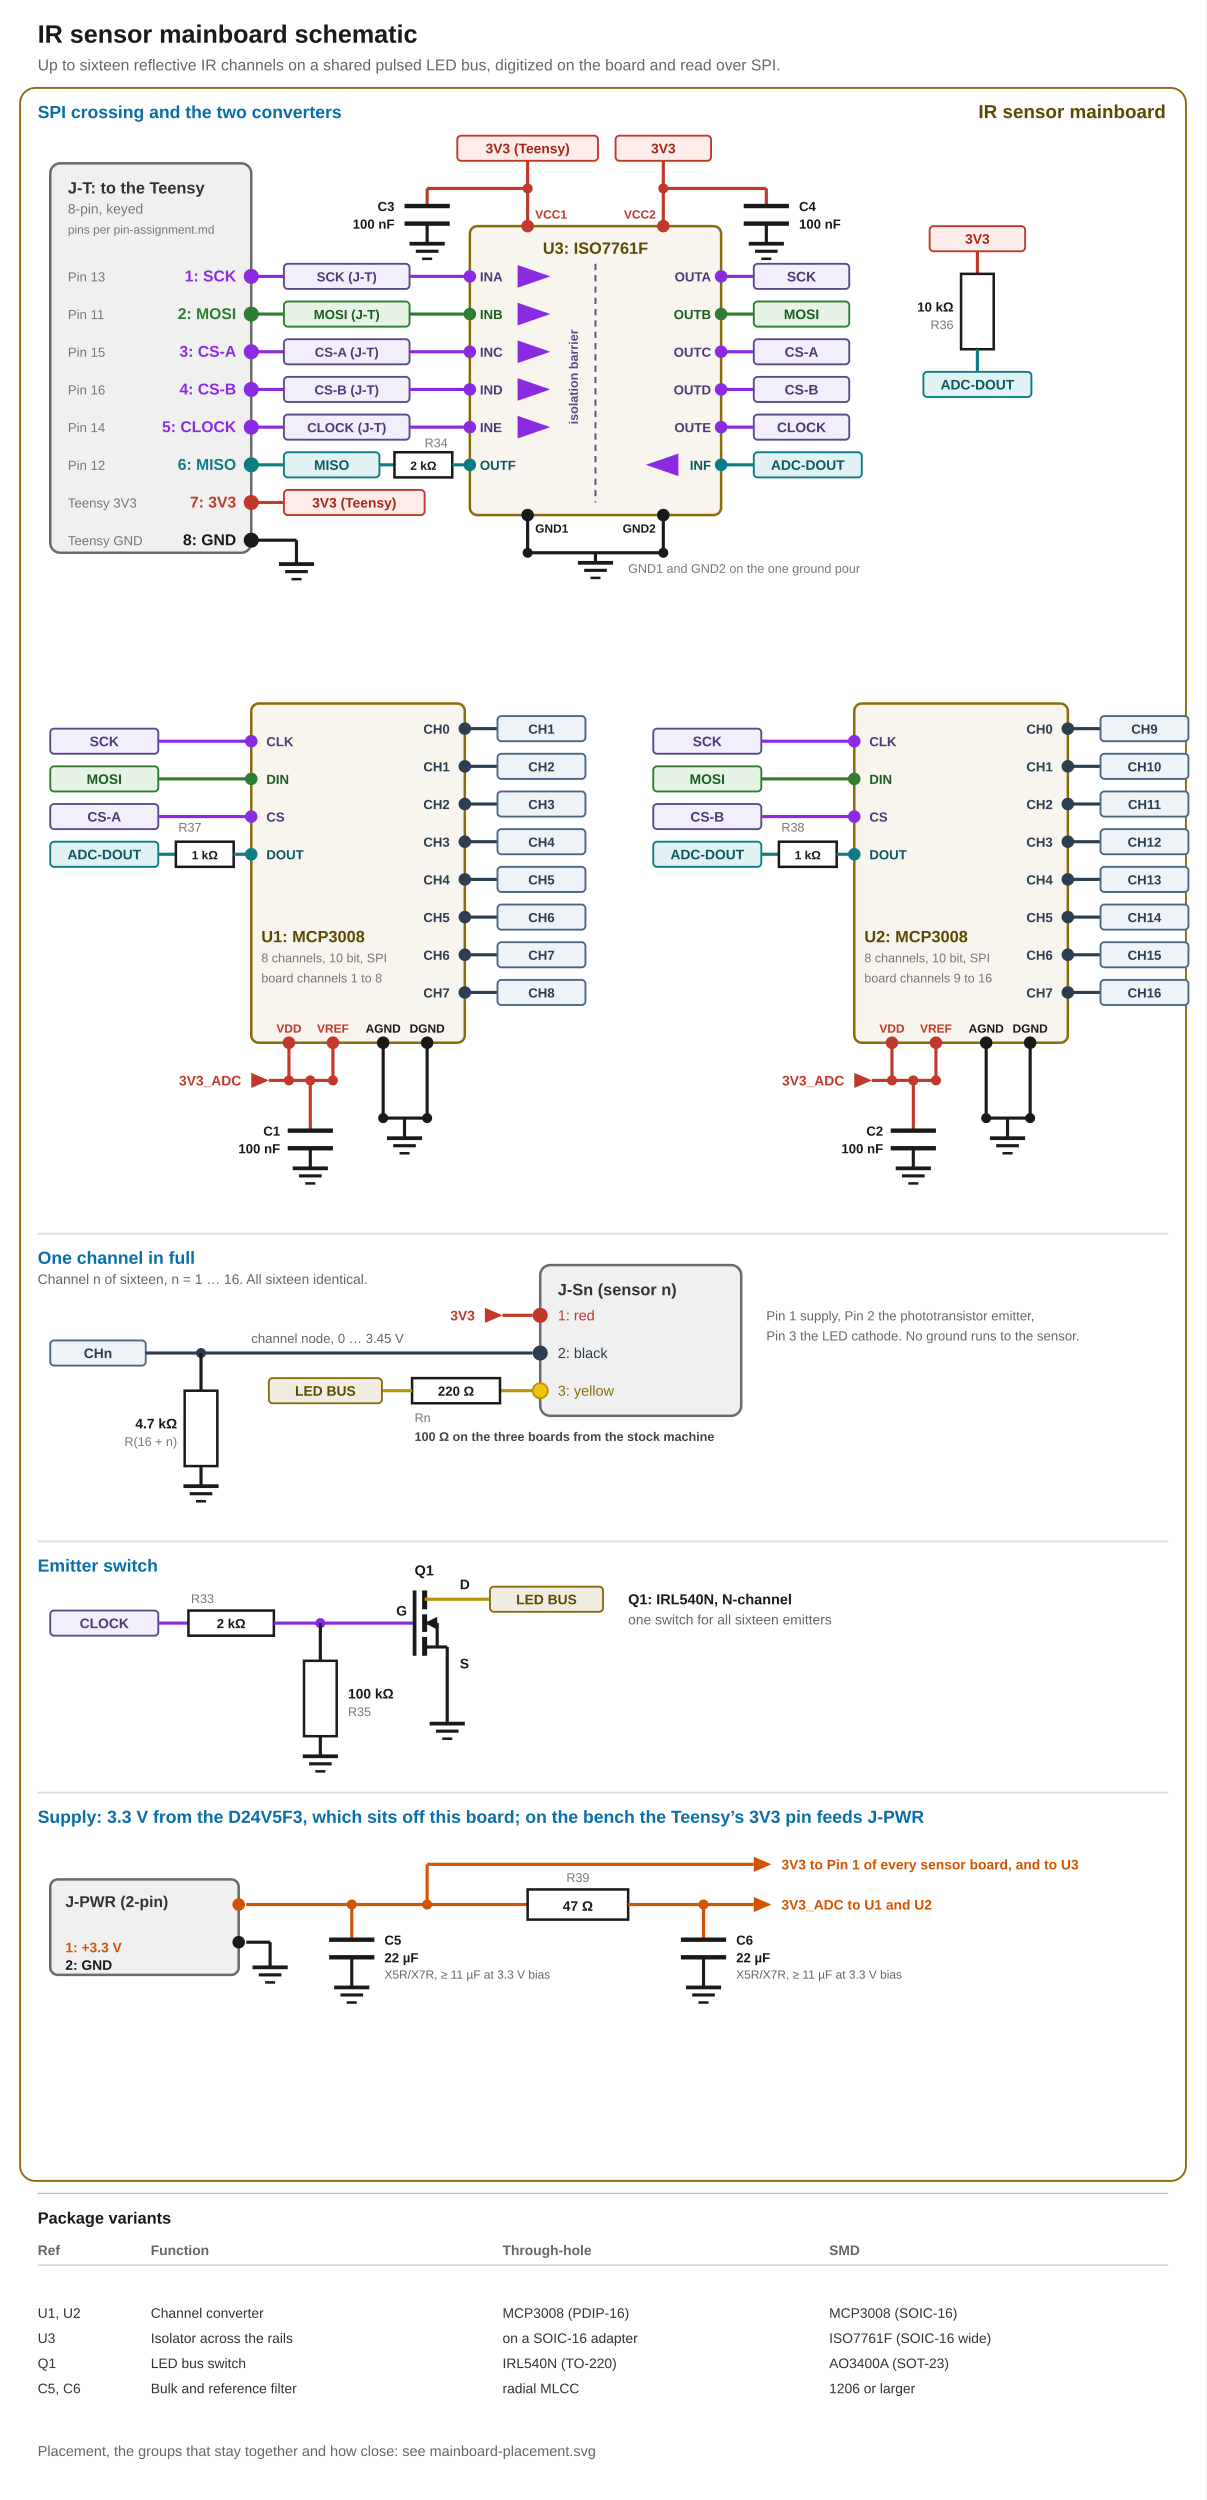
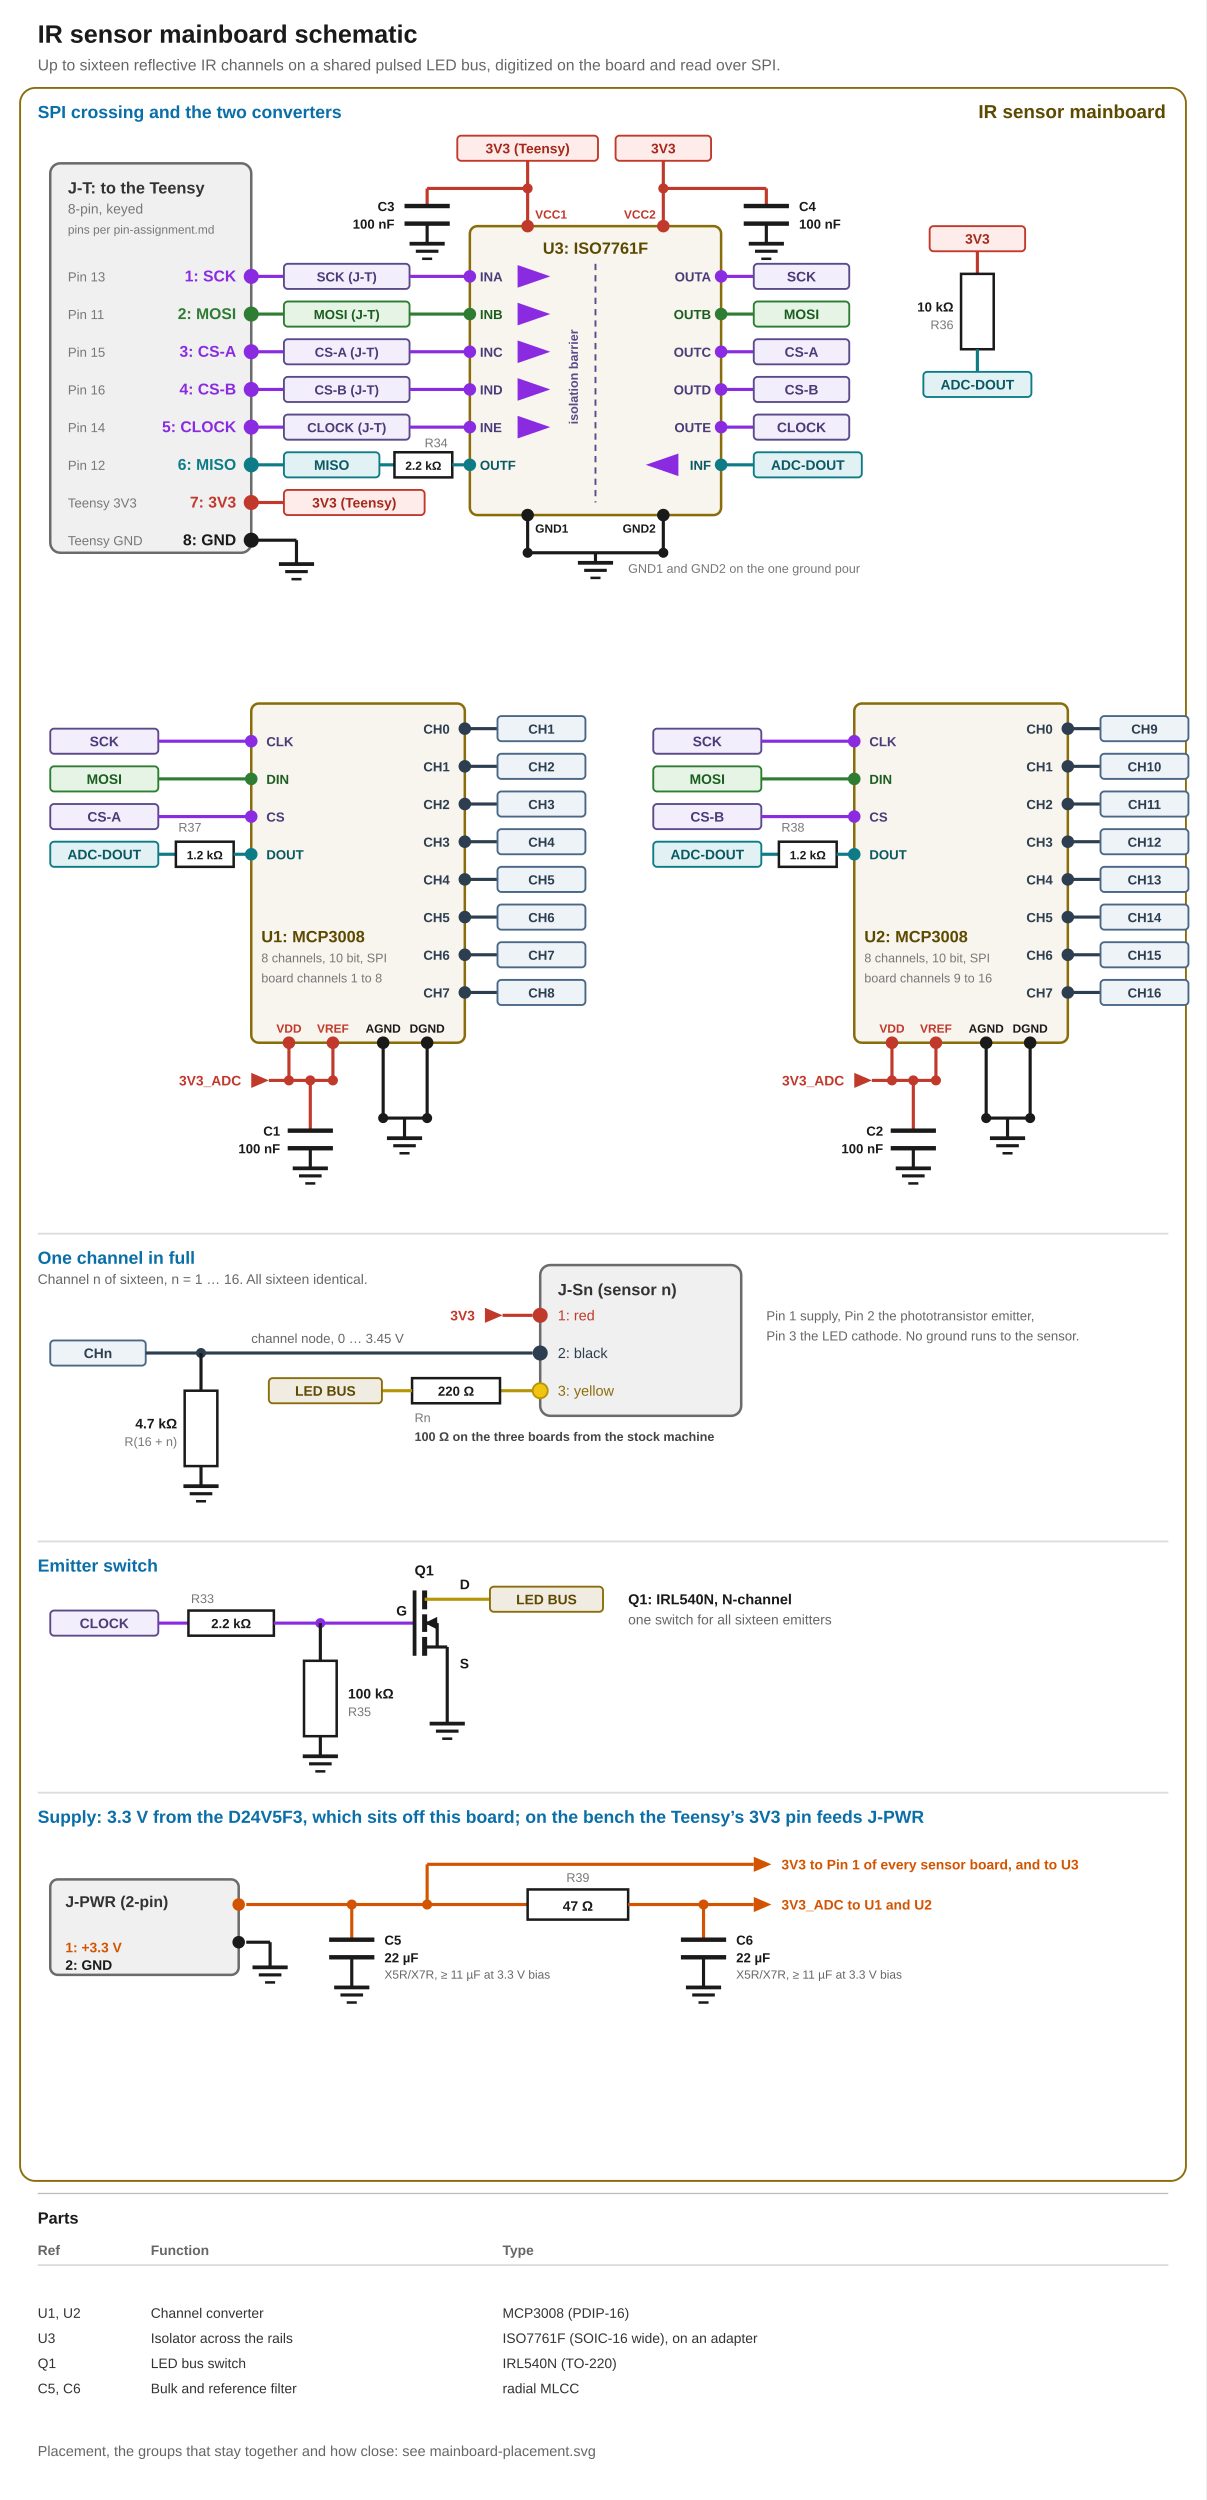
<svg xmlns="http://www.w3.org/2000/svg" viewBox="0 0 960 1990" font-family="Segoe UI, Arial, sans-serif">
  <rect x="0" y="0" width="960" height="2201" fill="#ffffff" />
  <text x="30" y="34" font-size="20" font-weight="700" fill="#1a1a1a">IR sensor mainboard schematic</text>
  <text x="30" y="56" font-size="12.5" fill="#666">Up to sixteen reflective IR channels on a shared pulsed LED bus, digitized on the board and read over SPI.</text>
  <rect x="16" y="70" width="928" height="1666" rx="12" fill="none" stroke="#8a6d0b" stroke-width="1.5" />
  <text x="928" y="94" text-anchor="end" font-size="15" font-weight="700" fill="#5c4a00">IR sensor mainboard</text>
  <text x="30" y="94" font-size="14" font-weight="700" fill="#0a6ea8">SPI crossing and the two converters</text>
  <rect x="40" y="130" width="160" height="310" rx="8" fill="#f0f0f0" stroke="#6b6b6b" stroke-width="2" />
  <text x="54" y="154" font-size="13" font-weight="700" fill="#333333">J-T: to the Teensy</text>
  <text x="54" y="170" font-size="11" fill="#777">8-pin, keyed</text>
  <text x="54" y="186" font-size="9.5" fill="#777">pins per pin-assignment.md</text>
  <circle cx="200" cy="220" r="6" fill="#8a2be2" />
  <text x="188" y="224" text-anchor="end" font-size="12.5" font-weight="700" fill="#8a2be2">1: SCK</text>
  <text x="54" y="224" font-size="10.5" fill="#777" data-pin="SCK">Pin 13</text>
  <circle cx="200" cy="250" r="6" fill="#2e7d32" />
  <text x="188" y="254" text-anchor="end" font-size="12.5" font-weight="700" fill="#2e7d32">2: MOSI</text>
  <text x="54" y="254" font-size="10.5" fill="#777" data-pin="MOSI">Pin 11</text>
  <circle cx="200" cy="280" r="6" fill="#8a2be2" />
  <text x="188" y="284" text-anchor="end" font-size="12.5" font-weight="700" fill="#8a2be2">3: CS-A</text>
  <text x="54" y="284" font-size="10.5" fill="#777" data-pin="CS-A">Pin 15</text>
  <circle cx="200" cy="310" r="6" fill="#8a2be2" />
  <text x="188" y="314" text-anchor="end" font-size="12.5" font-weight="700" fill="#8a2be2">4: CS-B</text>
  <text x="54" y="314" font-size="10.5" fill="#777" data-pin="CS-B">Pin 16</text>
  <circle cx="200" cy="340" r="6" fill="#8a2be2" />
  <text x="188" y="344" text-anchor="end" font-size="12.5" font-weight="700" fill="#8a2be2">5: CLOCK</text>
  <text x="54" y="344" font-size="10.5" fill="#777" data-pin="CLOCK">Pin 14</text>
  <circle cx="200" cy="370" r="6" fill="#0e7c86" />
  <text x="188" y="374" text-anchor="end" font-size="12.5" font-weight="700" fill="#0e7c86">6: MISO</text>
  <text x="54" y="374" font-size="10.5" fill="#777" data-pin="MISO">Pin 12</text>
  <circle cx="200" cy="400" r="6" fill="#c0392b" />
  <text x="188" y="404" text-anchor="end" font-size="12.5" font-weight="700" fill="#c0392b">7: 3V3</text>
  <text x="54" y="404" font-size="10.5" fill="#777">Teensy 3V3</text>
  <circle cx="200" cy="430" r="6" fill="#1a1a1a" />
  <text x="188" y="434" text-anchor="end" font-size="12.5" font-weight="700" fill="#1a1a1a">8: GND</text>
  <text x="54" y="434" font-size="10.5" fill="#777">Teensy GND</text>
  <line x1="200" y1="220" x2="226" y2="220" stroke="#8a2be2" stroke-width="2.5" />
  <rect x="226" y="210" width="100" height="20" rx="3" fill="#f3eefb" stroke="#5b4a8a" stroke-width="1.5" />
  <text x="276" y="224" text-anchor="middle" font-size="10.5" font-weight="700" fill="#4b3b78">SCK (J-T)</text>
  <line x1="326" y1="220" x2="374" y2="220" stroke="#8a2be2" stroke-width="2.5" />
  <line x1="200" y1="250" x2="226" y2="250" stroke="#2e7d32" stroke-width="2.5" />
  <rect x="226" y="240" width="100" height="20" rx="3" fill="#e6f4e6" stroke="#2e7d32" stroke-width="1.5" />
  <text x="276" y="254" text-anchor="middle" font-size="10.5" font-weight="700" fill="#1b5e20">MOSI (J-T)</text>
  <line x1="326" y1="250" x2="374" y2="250" stroke="#2e7d32" stroke-width="2.5" />
  <line x1="200" y1="280" x2="226" y2="280" stroke="#8a2be2" stroke-width="2.5" />
  <rect x="226" y="270" width="100" height="20" rx="3" fill="#f3eefb" stroke="#5b4a8a" stroke-width="1.5" />
  <text x="276" y="284" text-anchor="middle" font-size="10.5" font-weight="700" fill="#4b3b78">CS-A (J-T)</text>
  <line x1="326" y1="280" x2="374" y2="280" stroke="#8a2be2" stroke-width="2.5" />
  <line x1="200" y1="310" x2="226" y2="310" stroke="#8a2be2" stroke-width="2.5" />
  <rect x="226" y="300" width="100" height="20" rx="3" fill="#f3eefb" stroke="#5b4a8a" stroke-width="1.5" />
  <text x="276" y="314" text-anchor="middle" font-size="10.5" font-weight="700" fill="#4b3b78">CS-B (J-T)</text>
  <line x1="326" y1="310" x2="374" y2="310" stroke="#8a2be2" stroke-width="2.5" />
  <line x1="200" y1="340" x2="226" y2="340" stroke="#8a2be2" stroke-width="2.5" />
  <rect x="226" y="330" width="100" height="20" rx="3" fill="#f3eefb" stroke="#5b4a8a" stroke-width="1.5" />
  <text x="276" y="344" text-anchor="middle" font-size="10.5" font-weight="700" fill="#4b3b78">CLOCK (J-T)</text>
  <line x1="326" y1="340" x2="374" y2="340" stroke="#8a2be2" stroke-width="2.5" />
  <line x1="200" y1="370" x2="226" y2="370" stroke="#0e7c86" stroke-width="2.5" />
  <rect x="226" y="360" width="76" height="20" rx="3" fill="#e2f1f3" stroke="#0e7c86" stroke-width="1.5" />
  <text x="264" y="374" text-anchor="middle" font-size="11" font-weight="700" fill="#0a5a63">MISO</text>
  <line x1="302" y1="370" x2="314" y2="370" stroke="#0e7c86" stroke-width="2.5" />
  <rect x="314" y="360" width="46" height="20" fill="#fff" stroke="#1a1a1a" stroke-width="2" />
-   <text data-fig="r_gate" x="337" y="374" text-anchor="middle" font-size="9.5" font-weight="700" fill="#1a1a1a">2 kΩ</text>
+   <text data-fig="r_miso" x="337" y="374" text-anchor="middle" font-size="9.5" font-weight="700" fill="#1a1a1a">2.2 kΩ</text>
  <text x="338" y="356" font-size="10" fill="#777">R34</text>
  <line x1="360" y1="370" x2="374" y2="370" stroke="#0e7c86" stroke-width="2.5" />
  <line x1="200" y1="400" x2="226" y2="400" stroke="#c0392b" stroke-width="2.5" />
  <rect x="226" y="390" width="112" height="20" rx="3" fill="#fdecea" stroke="#c0392b" stroke-width="1.5" />
  <text x="282" y="404" text-anchor="middle" font-size="11" font-weight="700" fill="#a5281b">3V3 (Teensy)</text>
  <line x1="200" y1="430" x2="236" y2="430" stroke="#1a1a1a" stroke-width="2.5" />
  <line x1="236" y1="430" x2="236" y2="449" stroke="#1a1a1a" stroke-width="2.5" />
  <line x1="222" y1="449" x2="250" y2="449" stroke="#1a1a1a" stroke-width="3" />
  <line x1="227" y1="455" x2="245" y2="455" stroke="#1a1a1a" stroke-width="2.5" />
  <line x1="232" y1="461" x2="240" y2="461" stroke="#1a1a1a" stroke-width="2" />
  <rect x="364" y="108" width="112" height="20" rx="3" fill="#fdecea" stroke="#c0392b" stroke-width="1.5" />
  <text x="420" y="122" text-anchor="middle" font-size="11" font-weight="700" fill="#a5281b">3V3 (Teensy)</text>
  <line x1="420" y1="128" x2="420" y2="180" stroke="#c0392b" stroke-width="2.5" />
  <circle cx="420" cy="150" r="4" fill="#c0392b" />
  <line x1="420" y1="150" x2="340" y2="150" stroke="#c0392b" stroke-width="2.5" />
  <line x1="340" y1="150" x2="340" y2="164" stroke="#c0392b" stroke-width="2.5" />
  <line x1="322" y1="164" x2="358" y2="164" stroke="#1a1a1a" stroke-width="3.5" />
  <line x1="322" y1="178" x2="358" y2="178" stroke="#1a1a1a" stroke-width="3.5" />
  <text x="314" y="168" text-anchor="end" font-size="10.5" font-weight="700" fill="#1a1a1a">C3</text>
  <text data-fig="c_decoupling" x="314" y="182" text-anchor="end" font-size="10.5" font-weight="700" fill="#1a1a1a">100 nF</text>
  <line x1="340" y1="178" x2="340" y2="194" stroke="#1a1a1a" stroke-width="2.5" />
  <line x1="326" y1="194" x2="354" y2="194" stroke="#1a1a1a" stroke-width="3" />
  <line x1="331" y1="200" x2="349" y2="200" stroke="#1a1a1a" stroke-width="2.5" />
  <line x1="336" y1="206" x2="344" y2="206" stroke="#1a1a1a" stroke-width="2" />
  <rect x="490" y="108" width="76" height="20" rx="3" fill="#fdecea" stroke="#c0392b" stroke-width="1.5" />
  <text x="528" y="122" text-anchor="middle" font-size="11" font-weight="700" fill="#a5281b">3V3</text>
  <line x1="528" y1="128" x2="528" y2="180" stroke="#c0392b" stroke-width="2.5" />
  <circle cx="528" cy="150" r="4" fill="#c0392b" />
  <line x1="528" y1="150" x2="610" y2="150" stroke="#c0392b" stroke-width="2.5" />
  <line x1="610" y1="150" x2="610" y2="164" stroke="#c0392b" stroke-width="2.5" />
  <line x1="592" y1="164" x2="628" y2="164" stroke="#1a1a1a" stroke-width="3.5" />
  <line x1="592" y1="178" x2="628" y2="178" stroke="#1a1a1a" stroke-width="3.5" />
  <text x="636" y="168" text-anchor="start" font-size="10.5" font-weight="700" fill="#1a1a1a">C4</text>
  <text data-fig="c_decoupling" x="636" y="182" text-anchor="start" font-size="10.5" font-weight="700" fill="#1a1a1a">100 nF</text>
  <line x1="610" y1="178" x2="610" y2="194" stroke="#1a1a1a" stroke-width="2.5" />
  <line x1="596" y1="194" x2="624" y2="194" stroke="#1a1a1a" stroke-width="3" />
  <line x1="601" y1="200" x2="619" y2="200" stroke="#1a1a1a" stroke-width="2.5" />
  <line x1="606" y1="206" x2="614" y2="206" stroke="#1a1a1a" stroke-width="2" />
  <rect x="374" y="180" width="200" height="230" rx="6" fill="#f8f4ee" stroke="#8a6d0b" stroke-width="2" />
  <text x="474" y="202" text-anchor="middle" font-size="13" font-weight="700" fill="#5c4a00">U3: ISO7761F</text>
  <line x1="474" y1="210" x2="474" y2="400" stroke="#5b4a8a" stroke-width="1.5" stroke-dasharray="5 4" />
  <circle cx="420" cy="180" r="5" fill="#c0392b" />
  <text x="426" y="174" font-size="9.5" font-weight="700" fill="#c0392b">VCC1</text>
  <circle cx="528" cy="180" r="5" fill="#c0392b" />
  <text x="522" y="174" text-anchor="end" font-size="9.5" font-weight="700" fill="#c0392b">VCC2</text>
  <circle cx="374" cy="220" r="5" fill="#8a2be2" />
  <text x="382" y="224" font-size="10.5" font-weight="700" fill="#4b3b78">INA</text>
  <circle cx="574" cy="220" r="5" fill="#8a2be2" />
  <text x="566" y="224" text-anchor="end" font-size="10.5" font-weight="700" fill="#4b3b78">OUTA</text>
  <line x1="574" y1="220" x2="600" y2="220" stroke="#8a2be2" stroke-width="2.5" />
  <rect x="600" y="210" width="76" height="20" rx="3" fill="#f3eefb" stroke="#5b4a8a" stroke-width="1.5" />
  <text x="638" y="224" text-anchor="middle" font-size="11" font-weight="700" fill="#4b3b78">SCK</text>
  <circle cx="374" cy="250" r="5" fill="#2e7d32" />
  <text x="382" y="254" font-size="10.5" font-weight="700" fill="#1b5e20">INB</text>
  <circle cx="574" cy="250" r="5" fill="#2e7d32" />
  <text x="566" y="254" text-anchor="end" font-size="10.5" font-weight="700" fill="#1b5e20">OUTB</text>
  <line x1="574" y1="250" x2="600" y2="250" stroke="#2e7d32" stroke-width="2.5" />
  <rect x="600" y="240" width="76" height="20" rx="3" fill="#e6f4e6" stroke="#2e7d32" stroke-width="1.5" />
  <text x="638" y="254" text-anchor="middle" font-size="11" font-weight="700" fill="#1b5e20">MOSI</text>
  <circle cx="374" cy="280" r="5" fill="#8a2be2" />
  <text x="382" y="284" font-size="10.5" font-weight="700" fill="#4b3b78">INC</text>
  <circle cx="574" cy="280" r="5" fill="#8a2be2" />
  <text x="566" y="284" text-anchor="end" font-size="10.5" font-weight="700" fill="#4b3b78">OUTC</text>
  <line x1="574" y1="280" x2="600" y2="280" stroke="#8a2be2" stroke-width="2.5" />
  <rect x="600" y="270" width="76" height="20" rx="3" fill="#f3eefb" stroke="#5b4a8a" stroke-width="1.5" />
  <text x="638" y="284" text-anchor="middle" font-size="11" font-weight="700" fill="#4b3b78">CS-A</text>
  <circle cx="374" cy="310" r="5" fill="#8a2be2" />
  <text x="382" y="314" font-size="10.5" font-weight="700" fill="#4b3b78">IND</text>
  <circle cx="574" cy="310" r="5" fill="#8a2be2" />
  <text x="566" y="314" text-anchor="end" font-size="10.5" font-weight="700" fill="#4b3b78">OUTD</text>
  <line x1="574" y1="310" x2="600" y2="310" stroke="#8a2be2" stroke-width="2.5" />
  <rect x="600" y="300" width="76" height="20" rx="3" fill="#f3eefb" stroke="#5b4a8a" stroke-width="1.5" />
  <text x="638" y="314" text-anchor="middle" font-size="11" font-weight="700" fill="#4b3b78">CS-B</text>
  <circle cx="374" cy="340" r="5" fill="#8a2be2" />
  <text x="382" y="344" font-size="10.5" font-weight="700" fill="#4b3b78">INE</text>
  <circle cx="574" cy="340" r="5" fill="#8a2be2" />
  <text x="566" y="344" text-anchor="end" font-size="10.5" font-weight="700" fill="#4b3b78">OUTE</text>
  <line x1="574" y1="340" x2="600" y2="340" stroke="#8a2be2" stroke-width="2.5" />
  <rect x="600" y="330" width="76" height="20" rx="3" fill="#f3eefb" stroke="#5b4a8a" stroke-width="1.5" />
  <text x="638" y="344" text-anchor="middle" font-size="11" font-weight="700" fill="#4b3b78">CLOCK</text>
  <circle cx="374" cy="370" r="5" fill="#0e7c86" />
  <text x="382" y="374" font-size="10.5" font-weight="700" fill="#0a5a63">OUTF</text>
  <circle cx="574" cy="370" r="5" fill="#0e7c86" />
  <text x="566" y="374" text-anchor="end" font-size="10.5" font-weight="700" fill="#0a5a63">INF</text>
  <line x1="574" y1="370" x2="600" y2="370" stroke="#0e7c86" stroke-width="2.5" />
  <rect x="600" y="360" width="86" height="20" rx="3" fill="#e2f1f3" stroke="#0e7c86" stroke-width="1.5" />
  <text x="643" y="374" text-anchor="middle" font-size="11" font-weight="700" fill="#0a5a63">ADC-DOUT</text>
  <polygon points="412,211 412,229 438,220" fill="#8a2be2" />
  <polygon points="412,241 412,259 438,250" fill="#8a2be2" />
  <polygon points="412,271 412,289 438,280" fill="#8a2be2" />
  <polygon points="412,301 412,319 438,310" fill="#8a2be2" />
  <polygon points="412,331 412,349 438,340" fill="#8a2be2" />
  <polygon points="540,361 540,379 514,370" fill="#8a2be2" />
  <text x="460" y="300" transform="rotate(-90 460 300)" text-anchor="middle" font-size="10" font-weight="700" fill="#5b4a8a">isolation barrier</text>
  <circle cx="420" cy="410" r="5" fill="#1a1a1a" />
  <text x="426" y="424" font-size="9.5" font-weight="700" fill="#1a1a1a">GND1</text>
  <circle cx="528" cy="410" r="5" fill="#1a1a1a" />
  <text x="522" y="424" text-anchor="end" font-size="9.5" font-weight="700" fill="#1a1a1a">GND2</text>
  <line x1="420" y1="410" x2="420" y2="440" stroke="#1a1a1a" stroke-width="2.5" />
  <line x1="528" y1="410" x2="528" y2="440" stroke="#1a1a1a" stroke-width="2.5" />
  <line x1="420" y1="440" x2="528" y2="440" stroke="#1a1a1a" stroke-width="2.5" />
  <circle cx="420" cy="440" r="4" fill="#1a1a1a" />
  <circle cx="528" cy="440" r="4" fill="#1a1a1a" />
  <line x1="474" y1="440" x2="474" y2="448" stroke="#1a1a1a" stroke-width="2.5" />
  <line x1="460" y1="448" x2="488" y2="448" stroke="#1a1a1a" stroke-width="3" />
  <line x1="465" y1="454" x2="483" y2="454" stroke="#1a1a1a" stroke-width="2.5" />
  <line x1="470" y1="460" x2="478" y2="460" stroke="#1a1a1a" stroke-width="2" />
  <text x="500" y="456" font-size="10" fill="#777">GND1 and GND2 on the one ground pour</text>
  <rect x="740" y="180" width="76" height="20" rx="3" fill="#fdecea" stroke="#c0392b" stroke-width="1.5" />
  <text x="778" y="194" text-anchor="middle" font-size="11" font-weight="700" fill="#a5281b">3V3</text>
  <line x1="778" y1="200" x2="778" y2="218" stroke="#c0392b" stroke-width="2.5" />
  <rect x="765" y="218" width="26" height="60" fill="#fff" stroke="#1a1a1a" stroke-width="2" />
  <text data-fig="r_dout_pu" x="759" y="248" text-anchor="end" font-size="10.5" font-weight="700" fill="#1a1a1a">10 kΩ</text>
  <text x="759" y="262" text-anchor="end" font-size="10" fill="#777">R36</text>
  <line x1="778" y1="278" x2="778" y2="296" stroke="#0e7c86" stroke-width="2.5" />
  <rect x="735" y="296" width="86" height="20" rx="3" fill="#e2f1f3" stroke="#0e7c86" stroke-width="1.5" />
  <text x="778" y="310" text-anchor="middle" font-size="11" font-weight="700" fill="#0a5a63">ADC-DOUT</text>
  <rect x="40" y="580" width="86" height="20" rx="3" fill="#f3eefb" stroke="#5b4a8a" stroke-width="1.5" />
  <text x="83" y="594" text-anchor="middle" font-size="11" font-weight="700" fill="#4b3b78">SCK</text>
  <line x1="126" y1="590" x2="200" y2="590" stroke="#8a2be2" stroke-width="2.5" />
  <rect x="40" y="610" width="86" height="20" rx="3" fill="#e6f4e6" stroke="#2e7d32" stroke-width="1.5" />
  <text x="83" y="624" text-anchor="middle" font-size="11" font-weight="700" fill="#1b5e20">MOSI</text>
  <line x1="126" y1="620" x2="200" y2="620" stroke="#2e7d32" stroke-width="2.5" />
  <rect x="40" y="640" width="86" height="20" rx="3" fill="#f3eefb" stroke="#5b4a8a" stroke-width="1.5" />
  <text x="83" y="654" text-anchor="middle" font-size="11" font-weight="700" fill="#4b3b78">CS-A</text>
  <line x1="126" y1="650" x2="200" y2="650" stroke="#8a2be2" stroke-width="2.5" />
  <rect x="40" y="670" width="86" height="20" rx="3" fill="#e2f1f3" stroke="#0e7c86" stroke-width="1.5" />
  <text x="83" y="684" text-anchor="middle" font-size="11" font-weight="700" fill="#0a5a63">ADC-DOUT</text>
  <line x1="126" y1="680" x2="140" y2="680" stroke="#0e7c86" stroke-width="2.5" />
  <rect x="140" y="670" width="46" height="20" fill="#fff" stroke="#1a1a1a" stroke-width="2" />
-   <text data-fig="r_dout" x="163" y="684" text-anchor="middle" font-size="9.5" font-weight="700" fill="#1a1a1a">1 kΩ</text>
+   <text data-fig="r_dout" x="163" y="684" text-anchor="middle" font-size="9.5" font-weight="700" fill="#1a1a1a">1.2 kΩ</text>
  <text x="142" y="662" font-size="10" fill="#777">R37</text>
  <line x1="186" y1="680" x2="200" y2="680" stroke="#0e7c86" stroke-width="2.5" />
  <rect x="200" y="560" width="170" height="270" rx="6" fill="#f8f4ee" stroke="#8a6d0b" stroke-width="2" />
  <text x="208" y="750" font-size="13" font-weight="700" fill="#5c4a00">U1: MCP3008</text>
  <text x="208" y="766" font-size="10" fill="#777">8 channels, 10 bit, SPI</text>
  <text x="208" y="782" font-size="10" fill="#777">board channels 1 to 8</text>
  <circle cx="200" cy="590" r="5" fill="#8a2be2" />
  <text x="212" y="594" font-size="10.5" font-weight="700" fill="#4b3b78">CLK</text>
  <circle cx="200" cy="620" r="5" fill="#2e7d32" />
  <text x="212" y="624" font-size="10.5" font-weight="700" fill="#1b5e20">DIN</text>
  <circle cx="200" cy="650" r="5" fill="#8a2be2" />
  <text x="212" y="654" font-size="10.5" font-weight="700" fill="#4b3b78">CS</text>
  <circle cx="200" cy="680" r="5" fill="#0e7c86" />
  <text x="212" y="684" font-size="10.5" font-weight="700" fill="#0a5a63">DOUT</text>
  <circle cx="370" cy="580" r="5" fill="#2c3e50" />
  <text x="358" y="584" text-anchor="end" font-size="10.5" font-weight="700" fill="#2c3e50">CH0</text>
  <line x1="370" y1="580" x2="396" y2="580" stroke="#2c3e50" stroke-width="2.5" />
  <rect x="396" y="570" width="70" height="20" rx="3" fill="#eef3f8" stroke="#4a6785" stroke-width="1.5" />
  <text x="431" y="584" text-anchor="middle" font-size="10.5" font-weight="700" fill="#2c3e50">CH1</text>
  <circle cx="370" cy="610" r="5" fill="#2c3e50" />
  <text x="358" y="614" text-anchor="end" font-size="10.5" font-weight="700" fill="#2c3e50">CH1</text>
  <line x1="370" y1="610" x2="396" y2="610" stroke="#2c3e50" stroke-width="2.5" />
  <rect x="396" y="600" width="70" height="20" rx="3" fill="#eef3f8" stroke="#4a6785" stroke-width="1.5" />
  <text x="431" y="614" text-anchor="middle" font-size="10.5" font-weight="700" fill="#2c3e50">CH2</text>
  <circle cx="370" cy="640" r="5" fill="#2c3e50" />
  <text x="358" y="644" text-anchor="end" font-size="10.5" font-weight="700" fill="#2c3e50">CH2</text>
  <line x1="370" y1="640" x2="396" y2="640" stroke="#2c3e50" stroke-width="2.5" />
  <rect x="396" y="630" width="70" height="20" rx="3" fill="#eef3f8" stroke="#4a6785" stroke-width="1.5" />
  <text x="431" y="644" text-anchor="middle" font-size="10.5" font-weight="700" fill="#2c3e50">CH3</text>
  <circle cx="370" cy="670" r="5" fill="#2c3e50" />
  <text x="358" y="674" text-anchor="end" font-size="10.5" font-weight="700" fill="#2c3e50">CH3</text>
  <line x1="370" y1="670" x2="396" y2="670" stroke="#2c3e50" stroke-width="2.5" />
  <rect x="396" y="660" width="70" height="20" rx="3" fill="#eef3f8" stroke="#4a6785" stroke-width="1.5" />
  <text x="431" y="674" text-anchor="middle" font-size="10.5" font-weight="700" fill="#2c3e50">CH4</text>
  <circle cx="370" cy="700" r="5" fill="#2c3e50" />
  <text x="358" y="704" text-anchor="end" font-size="10.5" font-weight="700" fill="#2c3e50">CH4</text>
  <line x1="370" y1="700" x2="396" y2="700" stroke="#2c3e50" stroke-width="2.5" />
  <rect x="396" y="690" width="70" height="20" rx="3" fill="#eef3f8" stroke="#4a6785" stroke-width="1.5" />
  <text x="431" y="704" text-anchor="middle" font-size="10.5" font-weight="700" fill="#2c3e50">CH5</text>
  <circle cx="370" cy="730" r="5" fill="#2c3e50" />
  <text x="358" y="734" text-anchor="end" font-size="10.5" font-weight="700" fill="#2c3e50">CH5</text>
  <line x1="370" y1="730" x2="396" y2="730" stroke="#2c3e50" stroke-width="2.5" />
  <rect x="396" y="720" width="70" height="20" rx="3" fill="#eef3f8" stroke="#4a6785" stroke-width="1.5" />
  <text x="431" y="734" text-anchor="middle" font-size="10.5" font-weight="700" fill="#2c3e50">CH6</text>
  <circle cx="370" cy="760" r="5" fill="#2c3e50" />
  <text x="358" y="764" text-anchor="end" font-size="10.5" font-weight="700" fill="#2c3e50">CH6</text>
  <line x1="370" y1="760" x2="396" y2="760" stroke="#2c3e50" stroke-width="2.5" />
  <rect x="396" y="750" width="70" height="20" rx="3" fill="#eef3f8" stroke="#4a6785" stroke-width="1.5" />
  <text x="431" y="764" text-anchor="middle" font-size="10.5" font-weight="700" fill="#2c3e50">CH7</text>
  <circle cx="370" cy="790" r="5" fill="#2c3e50" />
  <text x="358" y="794" text-anchor="end" font-size="10.5" font-weight="700" fill="#2c3e50">CH7</text>
  <line x1="370" y1="790" x2="396" y2="790" stroke="#2c3e50" stroke-width="2.5" />
  <rect x="396" y="780" width="70" height="20" rx="3" fill="#eef3f8" stroke="#4a6785" stroke-width="1.5" />
  <text x="431" y="794" text-anchor="middle" font-size="10.5" font-weight="700" fill="#2c3e50">CH8</text>
  <circle cx="230" cy="830" r="5" fill="#c0392b" />
  <text x="230" y="822" text-anchor="middle" font-size="9.5" font-weight="700" fill="#c0392b">VDD</text>
  <circle cx="265" cy="830" r="5" fill="#c0392b" />
  <text x="265" y="822" text-anchor="middle" font-size="9.5" font-weight="700" fill="#c0392b">VREF</text>
  <circle cx="305" cy="830" r="5" fill="#1a1a1a" />
  <text x="305" y="822" text-anchor="middle" font-size="9.5" font-weight="700" fill="#1a1a1a">AGND</text>
  <circle cx="340" cy="830" r="5" fill="#1a1a1a" />
  <text x="340" y="822" text-anchor="middle" font-size="9.5" font-weight="700" fill="#1a1a1a">DGND</text>
  <line x1="230" y1="830" x2="230" y2="860" stroke="#c0392b" stroke-width="2.5" />
  <line x1="265" y1="830" x2="265" y2="860" stroke="#c0392b" stroke-width="2.5" />
  <line x1="214" y1="860" x2="265" y2="860" stroke="#c0392b" stroke-width="2.5" />
  <circle cx="230" cy="860" r="4" fill="#c0392b" />
  <circle cx="265" cy="860" r="4" fill="#c0392b" />
  <polygon points="214,860 200,854 200,866" fill="#c0392b" />
  <text x="192" y="864" text-anchor="end" font-size="11" font-weight="700" fill="#c0392b">3V3_ADC</text>
  <circle cx="247" cy="860" r="4" fill="#c0392b" />
  <line x1="247" y1="860" x2="247" y2="900" stroke="#c0392b" stroke-width="2.5" />
  <line x1="229" y1="900" x2="265" y2="900" stroke="#1a1a1a" stroke-width="3.5" />
  <line x1="229" y1="914" x2="265" y2="914" stroke="#1a1a1a" stroke-width="3.5" />
  <text x="223" y="904" text-anchor="end" font-size="10.5" font-weight="700" fill="#1a1a1a">C1</text>
  <text data-fig="c_decoupling" x="223" y="918" text-anchor="end" font-size="10.5" font-weight="700" fill="#1a1a1a">100 nF</text>
  <line x1="247" y1="914" x2="247" y2="930" stroke="#1a1a1a" stroke-width="2.5" />
  <line x1="233" y1="930" x2="261" y2="930" stroke="#1a1a1a" stroke-width="3" />
  <line x1="238" y1="936" x2="256" y2="936" stroke="#1a1a1a" stroke-width="2.5" />
  <line x1="243" y1="942" x2="251" y2="942" stroke="#1a1a1a" stroke-width="2" />
  <line x1="305" y1="830" x2="305" y2="890" stroke="#1a1a1a" stroke-width="2.5" />
  <line x1="340" y1="830" x2="340" y2="890" stroke="#1a1a1a" stroke-width="2.5" />
  <line x1="305" y1="890" x2="340" y2="890" stroke="#1a1a1a" stroke-width="2.5" />
  <circle cx="305" cy="890" r="4" fill="#1a1a1a" />
  <circle cx="340" cy="890" r="4" fill="#1a1a1a" />
  <line x1="322" y1="890" x2="322" y2="906" stroke="#1a1a1a" stroke-width="2.5" />
  <line x1="308" y1="906" x2="336" y2="906" stroke="#1a1a1a" stroke-width="3" />
  <line x1="313" y1="912" x2="331" y2="912" stroke="#1a1a1a" stroke-width="2.5" />
  <line x1="318" y1="918" x2="326" y2="918" stroke="#1a1a1a" stroke-width="2" />
  <rect x="520" y="580" width="86" height="20" rx="3" fill="#f3eefb" stroke="#5b4a8a" stroke-width="1.5" />
  <text x="563" y="594" text-anchor="middle" font-size="11" font-weight="700" fill="#4b3b78">SCK</text>
  <line x1="606" y1="590" x2="680" y2="590" stroke="#8a2be2" stroke-width="2.5" />
  <rect x="520" y="610" width="86" height="20" rx="3" fill="#e6f4e6" stroke="#2e7d32" stroke-width="1.5" />
  <text x="563" y="624" text-anchor="middle" font-size="11" font-weight="700" fill="#1b5e20">MOSI</text>
  <line x1="606" y1="620" x2="680" y2="620" stroke="#2e7d32" stroke-width="2.5" />
  <rect x="520" y="640" width="86" height="20" rx="3" fill="#f3eefb" stroke="#5b4a8a" stroke-width="1.5" />
  <text x="563" y="654" text-anchor="middle" font-size="11" font-weight="700" fill="#4b3b78">CS-B</text>
  <line x1="606" y1="650" x2="680" y2="650" stroke="#8a2be2" stroke-width="2.5" />
  <rect x="520" y="670" width="86" height="20" rx="3" fill="#e2f1f3" stroke="#0e7c86" stroke-width="1.5" />
  <text x="563" y="684" text-anchor="middle" font-size="11" font-weight="700" fill="#0a5a63">ADC-DOUT</text>
  <line x1="606" y1="680" x2="620" y2="680" stroke="#0e7c86" stroke-width="2.5" />
  <rect x="620" y="670" width="46" height="20" fill="#fff" stroke="#1a1a1a" stroke-width="2" />
-   <text data-fig="r_dout" x="643" y="684" text-anchor="middle" font-size="9.5" font-weight="700" fill="#1a1a1a">1 kΩ</text>
+   <text data-fig="r_dout" x="643" y="684" text-anchor="middle" font-size="9.5" font-weight="700" fill="#1a1a1a">1.2 kΩ</text>
  <text x="622" y="662" font-size="10" fill="#777">R38</text>
  <line x1="666" y1="680" x2="680" y2="680" stroke="#0e7c86" stroke-width="2.5" />
  <rect x="680" y="560" width="170" height="270" rx="6" fill="#f8f4ee" stroke="#8a6d0b" stroke-width="2" />
  <text x="688" y="750" font-size="13" font-weight="700" fill="#5c4a00">U2: MCP3008</text>
  <text x="688" y="766" font-size="10" fill="#777">8 channels, 10 bit, SPI</text>
  <text x="688" y="782" font-size="10" fill="#777">board channels 9 to 16</text>
  <circle cx="680" cy="590" r="5" fill="#8a2be2" />
  <text x="692" y="594" font-size="10.5" font-weight="700" fill="#4b3b78">CLK</text>
  <circle cx="680" cy="620" r="5" fill="#2e7d32" />
  <text x="692" y="624" font-size="10.5" font-weight="700" fill="#1b5e20">DIN</text>
  <circle cx="680" cy="650" r="5" fill="#8a2be2" />
  <text x="692" y="654" font-size="10.5" font-weight="700" fill="#4b3b78">CS</text>
  <circle cx="680" cy="680" r="5" fill="#0e7c86" />
  <text x="692" y="684" font-size="10.5" font-weight="700" fill="#0a5a63">DOUT</text>
  <circle cx="850" cy="580" r="5" fill="#2c3e50" />
  <text x="838" y="584" text-anchor="end" font-size="10.5" font-weight="700" fill="#2c3e50">CH0</text>
  <line x1="850" y1="580" x2="876" y2="580" stroke="#2c3e50" stroke-width="2.5" />
  <rect x="876" y="570" width="70" height="20" rx="3" fill="#eef3f8" stroke="#4a6785" stroke-width="1.5" />
  <text x="911" y="584" text-anchor="middle" font-size="10.5" font-weight="700" fill="#2c3e50">CH9</text>
  <circle cx="850" cy="610" r="5" fill="#2c3e50" />
  <text x="838" y="614" text-anchor="end" font-size="10.5" font-weight="700" fill="#2c3e50">CH1</text>
  <line x1="850" y1="610" x2="876" y2="610" stroke="#2c3e50" stroke-width="2.5" />
  <rect x="876" y="600" width="70" height="20" rx="3" fill="#eef3f8" stroke="#4a6785" stroke-width="1.5" />
  <text x="911" y="614" text-anchor="middle" font-size="10.5" font-weight="700" fill="#2c3e50">CH10</text>
  <circle cx="850" cy="640" r="5" fill="#2c3e50" />
  <text x="838" y="644" text-anchor="end" font-size="10.5" font-weight="700" fill="#2c3e50">CH2</text>
  <line x1="850" y1="640" x2="876" y2="640" stroke="#2c3e50" stroke-width="2.5" />
  <rect x="876" y="630" width="70" height="20" rx="3" fill="#eef3f8" stroke="#4a6785" stroke-width="1.5" />
  <text x="911" y="644" text-anchor="middle" font-size="10.5" font-weight="700" fill="#2c3e50">CH11</text>
  <circle cx="850" cy="670" r="5" fill="#2c3e50" />
  <text x="838" y="674" text-anchor="end" font-size="10.5" font-weight="700" fill="#2c3e50">CH3</text>
  <line x1="850" y1="670" x2="876" y2="670" stroke="#2c3e50" stroke-width="2.5" />
  <rect x="876" y="660" width="70" height="20" rx="3" fill="#eef3f8" stroke="#4a6785" stroke-width="1.5" />
  <text x="911" y="674" text-anchor="middle" font-size="10.5" font-weight="700" fill="#2c3e50">CH12</text>
  <circle cx="850" cy="700" r="5" fill="#2c3e50" />
  <text x="838" y="704" text-anchor="end" font-size="10.5" font-weight="700" fill="#2c3e50">CH4</text>
  <line x1="850" y1="700" x2="876" y2="700" stroke="#2c3e50" stroke-width="2.5" />
  <rect x="876" y="690" width="70" height="20" rx="3" fill="#eef3f8" stroke="#4a6785" stroke-width="1.5" />
  <text x="911" y="704" text-anchor="middle" font-size="10.5" font-weight="700" fill="#2c3e50">CH13</text>
  <circle cx="850" cy="730" r="5" fill="#2c3e50" />
  <text x="838" y="734" text-anchor="end" font-size="10.5" font-weight="700" fill="#2c3e50">CH5</text>
  <line x1="850" y1="730" x2="876" y2="730" stroke="#2c3e50" stroke-width="2.5" />
  <rect x="876" y="720" width="70" height="20" rx="3" fill="#eef3f8" stroke="#4a6785" stroke-width="1.5" />
  <text x="911" y="734" text-anchor="middle" font-size="10.5" font-weight="700" fill="#2c3e50">CH14</text>
  <circle cx="850" cy="760" r="5" fill="#2c3e50" />
  <text x="838" y="764" text-anchor="end" font-size="10.5" font-weight="700" fill="#2c3e50">CH6</text>
  <line x1="850" y1="760" x2="876" y2="760" stroke="#2c3e50" stroke-width="2.5" />
  <rect x="876" y="750" width="70" height="20" rx="3" fill="#eef3f8" stroke="#4a6785" stroke-width="1.5" />
  <text x="911" y="764" text-anchor="middle" font-size="10.5" font-weight="700" fill="#2c3e50">CH15</text>
  <circle cx="850" cy="790" r="5" fill="#2c3e50" />
  <text x="838" y="794" text-anchor="end" font-size="10.5" font-weight="700" fill="#2c3e50">CH7</text>
  <line x1="850" y1="790" x2="876" y2="790" stroke="#2c3e50" stroke-width="2.5" />
  <rect x="876" y="780" width="70" height="20" rx="3" fill="#eef3f8" stroke="#4a6785" stroke-width="1.5" />
  <text x="911" y="794" text-anchor="middle" font-size="10.5" font-weight="700" fill="#2c3e50">CH16</text>
  <circle cx="710" cy="830" r="5" fill="#c0392b" />
  <text x="710" y="822" text-anchor="middle" font-size="9.5" font-weight="700" fill="#c0392b">VDD</text>
  <circle cx="745" cy="830" r="5" fill="#c0392b" />
  <text x="745" y="822" text-anchor="middle" font-size="9.5" font-weight="700" fill="#c0392b">VREF</text>
  <circle cx="785" cy="830" r="5" fill="#1a1a1a" />
  <text x="785" y="822" text-anchor="middle" font-size="9.5" font-weight="700" fill="#1a1a1a">AGND</text>
  <circle cx="820" cy="830" r="5" fill="#1a1a1a" />
  <text x="820" y="822" text-anchor="middle" font-size="9.5" font-weight="700" fill="#1a1a1a">DGND</text>
  <line x1="710" y1="830" x2="710" y2="860" stroke="#c0392b" stroke-width="2.5" />
  <line x1="745" y1="830" x2="745" y2="860" stroke="#c0392b" stroke-width="2.5" />
  <line x1="694" y1="860" x2="745" y2="860" stroke="#c0392b" stroke-width="2.5" />
  <circle cx="710" cy="860" r="4" fill="#c0392b" />
  <circle cx="745" cy="860" r="4" fill="#c0392b" />
  <polygon points="694,860 680,854 680,866" fill="#c0392b" />
  <text x="672" y="864" text-anchor="end" font-size="11" font-weight="700" fill="#c0392b">3V3_ADC</text>
  <circle cx="727" cy="860" r="4" fill="#c0392b" />
  <line x1="727" y1="860" x2="727" y2="900" stroke="#c0392b" stroke-width="2.5" />
  <line x1="709" y1="900" x2="745" y2="900" stroke="#1a1a1a" stroke-width="3.5" />
  <line x1="709" y1="914" x2="745" y2="914" stroke="#1a1a1a" stroke-width="3.5" />
  <text x="703" y="904" text-anchor="end" font-size="10.5" font-weight="700" fill="#1a1a1a">C2</text>
  <text data-fig="c_decoupling" x="703" y="918" text-anchor="end" font-size="10.5" font-weight="700" fill="#1a1a1a">100 nF</text>
  <line x1="727" y1="914" x2="727" y2="930" stroke="#1a1a1a" stroke-width="2.5" />
  <line x1="713" y1="930" x2="741" y2="930" stroke="#1a1a1a" stroke-width="3" />
  <line x1="718" y1="936" x2="736" y2="936" stroke="#1a1a1a" stroke-width="2.5" />
  <line x1="723" y1="942" x2="731" y2="942" stroke="#1a1a1a" stroke-width="2" />
  <line x1="785" y1="830" x2="785" y2="890" stroke="#1a1a1a" stroke-width="2.5" />
  <line x1="820" y1="830" x2="820" y2="890" stroke="#1a1a1a" stroke-width="2.5" />
  <line x1="785" y1="890" x2="820" y2="890" stroke="#1a1a1a" stroke-width="2.5" />
  <circle cx="785" cy="890" r="4" fill="#1a1a1a" />
  <circle cx="820" cy="890" r="4" fill="#1a1a1a" />
  <line x1="802" y1="890" x2="802" y2="906" stroke="#1a1a1a" stroke-width="2.5" />
  <line x1="788" y1="906" x2="816" y2="906" stroke="#1a1a1a" stroke-width="3" />
  <line x1="793" y1="912" x2="811" y2="912" stroke="#1a1a1a" stroke-width="2.5" />
  <line x1="798" y1="918" x2="806" y2="918" stroke="#1a1a1a" stroke-width="2" />
  <line x1="30" y1="982" x2="930" y2="982" stroke="#ddd" stroke-width="1.5" />
  <text x="30" y="1006" font-size="14" font-weight="700" fill="#0a6ea8">One channel in full</text>
  <text x="30" y="1022" font-size="11" fill="#666">Channel n of sixteen, n = 1 … 16. All sixteen identical.</text>
  <rect x="40" y="1067" width="76" height="20" rx="3" fill="#eef3f8" stroke="#4a6785" stroke-width="1.5" />
  <text x="78" y="1081" text-anchor="middle" font-size="11" font-weight="700" fill="#2c3e50">CHn</text>
  <line x1="116" y1="1077" x2="424" y2="1077" stroke="#2c3e50" stroke-width="2.5" />
  <text data-fig="u_node_max" x="200" y="1069" font-size="10.5" fill="#666">channel node, 0 … 3.45 V</text>
  <circle cx="160" cy="1077" r="4" fill="#2c3e50" />
  <line x1="160" y1="1077" x2="160" y2="1107" stroke="#1a1a1a" stroke-width="2.5" />
  <rect x="147" y="1107" width="26" height="60" fill="#fff" stroke="#1a1a1a" stroke-width="2" />
  <text data-fig="r_pd" x="141" y="1137" text-anchor="end" font-size="11" font-weight="700" fill="#1a1a1a">4.7 kΩ</text>
  <text x="141" y="1151" text-anchor="end" font-size="10" fill="#777">R(16 + n)</text>
  <line x1="160" y1="1167" x2="160" y2="1183" stroke="#1a1a1a" stroke-width="2.5" />
  <line x1="146" y1="1183" x2="174" y2="1183" stroke="#1a1a1a" stroke-width="3" />
  <line x1="151" y1="1189" x2="169" y2="1189" stroke="#1a1a1a" stroke-width="2.5" />
  <line x1="156" y1="1195" x2="164" y2="1195" stroke="#1a1a1a" stroke-width="2" />
  <rect x="430" y="1007" width="160" height="120" rx="8" fill="#f0f0f0" stroke="#6b6b6b" stroke-width="2" />
  <text x="444" y="1031" font-size="13" font-weight="700" fill="#333333">J-Sn (sensor n)</text>
  <circle cx="430" cy="1047" r="6" fill="#c0392b" />
  <text x="444" y="1051" font-size="11.5" fill="#c0392b">1: red</text>
  <circle cx="430" cy="1077" r="6" fill="#2c3e50" />
  <text x="444" y="1081" font-size="11.5" fill="#2c3e50">2: black</text>
  <circle cx="430" cy="1107" r="6" fill="#f1c40f" stroke="#b7950b" stroke-width="1.5" />
  <text x="444" y="1111" font-size="11.5" fill="#8a6d0b">3: yellow</text>
  <line x1="424" y1="1047" x2="400" y2="1047" stroke="#c0392b" stroke-width="2.5" />
  <polygon points="400,1047 386,1041 386,1053" fill="#c0392b" />
  <text x="378" y="1051" text-anchor="end" font-size="11" font-weight="700" fill="#c0392b">3V3</text>
  <line x1="424" y1="1107" x2="398" y2="1107" stroke="#b7950b" stroke-width="2.5" />
  <rect x="328" y="1097" width="70" height="20" fill="#fff" stroke="#1a1a1a" stroke-width="2" />
  <text data-fig="r_led" x="363" y="1111" text-anchor="middle" font-size="10.5" font-weight="700" fill="#1a1a1a">220 Ω</text>
  <text x="330" y="1132" font-size="10" fill="#777">Rn</text>
  <text data-fig="r_led_sharp" x="330" y="1147" font-size="10" font-weight="700" fill="#444">100 Ω on the three boards from the stock machine</text>
  <line x1="328" y1="1107" x2="304" y2="1107" stroke="#b7950b" stroke-width="2.5" />
  <rect x="214" y="1097" width="90" height="20" rx="3" fill="#f0ece2" stroke="#8a6d0b" stroke-width="1.5" />
  <text x="259" y="1111" text-anchor="middle" font-size="11" font-weight="700" fill="#5c4a00">LED BUS</text>
  <text x="610" y="1051" font-size="10.5" fill="#666">Pin 1 supply, Pin 2 the phototransistor emitter,</text>
  <text x="610" y="1067" font-size="10.5" fill="#666">Pin 3 the LED cathode. No ground runs to the sensor.</text>
  <line x1="30" y1="1227" x2="930" y2="1227" stroke="#ddd" stroke-width="1.5" />
  <text x="30" y="1251" font-size="14" font-weight="700" fill="#0a6ea8">Emitter switch</text>
  <rect x="40" y="1282" width="86" height="20" rx="3" fill="#f3eefb" stroke="#5b4a8a" stroke-width="1.5" />
  <text x="83" y="1296" text-anchor="middle" font-size="11" font-weight="700" fill="#4b3b78">CLOCK</text>
  <line x1="126" y1="1292" x2="150" y2="1292" stroke="#8a2be2" stroke-width="2.5" />
  <rect x="150" y="1282" width="68" height="20" fill="#fff" stroke="#1a1a1a" stroke-width="2" />
-   <text data-fig="r_gate" x="184" y="1296" text-anchor="middle" font-size="10.5" font-weight="700" fill="#1a1a1a">2 kΩ</text>
+   <text data-fig="r_gate" x="184" y="1296" text-anchor="middle" font-size="10.5" font-weight="700" fill="#1a1a1a">2.2 kΩ</text>
  <text x="152" y="1276" font-size="10" fill="#777">R33</text>
  <line x1="218" y1="1292" x2="330" y2="1292" stroke="#8a2be2" stroke-width="2.5" />
  <circle cx="255" cy="1292" r="4" fill="#8a2be2" />
  <line x1="255" y1="1292" x2="255" y2="1322" stroke="#1a1a1a" stroke-width="2.5" />
  <rect x="242" y="1322" width="26" height="60" fill="#fff" stroke="#1a1a1a" stroke-width="2" />
  <text data-fig="r_gate_pd" x="277" y="1352" font-size="11" font-weight="700" fill="#1a1a1a">100 kΩ</text>
  <text x="277" y="1366" font-size="10" fill="#777">R35</text>
  <line x1="255" y1="1382" x2="255" y2="1398" stroke="#1a1a1a" stroke-width="2.5" />
  <line x1="241" y1="1398" x2="269" y2="1398" stroke="#1a1a1a" stroke-width="3" />
  <line x1="246" y1="1404" x2="264" y2="1404" stroke="#1a1a1a" stroke-width="2.5" />
  <line x1="251" y1="1410" x2="259" y2="1410" stroke="#1a1a1a" stroke-width="2" />
  <line x1="330" y1="1266" x2="330" y2="1318" stroke="#1a1a1a" stroke-width="3" />
  <line x1="338" y1="1266" x2="338" y2="1281" stroke="#1a1a1a" stroke-width="4" />
  <line x1="338" y1="1285" x2="338" y2="1299" stroke="#1a1a1a" stroke-width="4" />
  <line x1="338" y1="1303" x2="338" y2="1318" stroke="#1a1a1a" stroke-width="4" />
  <line x1="338" y1="1273" x2="390" y2="1273" stroke="#b7950b" stroke-width="2.5" />
  <line x1="338" y1="1292" x2="348" y2="1292" stroke="#1a1a1a" stroke-width="2.5" />
  <polygon points="338,1292 348,1287 348,1297" fill="#1a1a1a" />
  <line x1="348" y1="1292" x2="348" y2="1311" stroke="#1a1a1a" stroke-width="2.5" />
  <line x1="338" y1="1311" x2="356" y2="1311" stroke="#1a1a1a" stroke-width="2.5" />
  <line x1="356" y1="1311" x2="356" y2="1372" stroke="#1a1a1a" stroke-width="2.5" />
  <line x1="342" y1="1372" x2="370" y2="1372" stroke="#1a1a1a" stroke-width="3" />
  <line x1="347" y1="1378" x2="365" y2="1378" stroke="#1a1a1a" stroke-width="2.5" />
  <line x1="352" y1="1384" x2="360" y2="1384" stroke="#1a1a1a" stroke-width="2" />
  <text x="324" y="1286" text-anchor="end" font-size="11" font-weight="700" fill="#1a1a1a">G</text>
  <text x="330" y="1254" font-size="11.5" font-weight="700" fill="#1a1a1a">Q1</text>
  <text x="366" y="1265" font-size="11" font-weight="700" fill="#1a1a1a">D</text>
  <text x="366" y="1328" font-size="11" font-weight="700" fill="#1a1a1a">S</text>
  <rect x="390" y="1263" width="90" height="20" rx="3" fill="#f0ece2" stroke="#8a6d0b" stroke-width="1.5" />
  <text x="435" y="1277" text-anchor="middle" font-size="11" font-weight="700" fill="#5c4a00">LED BUS</text>
  <text x="500" y="1277" font-size="11.5" font-weight="700" fill="#1a1a1a">Q1: IRL540N, N-channel</text>
  <text x="500" y="1293" font-size="11" fill="#666">one switch for all sixteen emitters</text>
  <line x1="30" y1="1427" x2="930" y2="1427" stroke="#ddd" stroke-width="1.5" />
  <text data-fig="v_mod_nom" x="30" y="1451" font-size="14" font-weight="700" fill="#0a6ea8">Supply: 3.3 V from the D24V5F3, which sits off this board; on the bench the Teensy’s 3V3 pin feeds J-PWR</text>
  <rect x="40" y="1496" width="150" height="76" rx="6" fill="#f0f0f0" stroke="#6b6b6b" stroke-width="2" />
  <text x="52" y="1518" font-size="12.5" font-weight="700" fill="#333333">J-PWR (2-pin)</text>
  <text data-fig="v_mod_nom" x="52" y="1554" font-size="11" font-weight="700" fill="#d35400">1: +3.3 V</text>
  <text x="52" y="1568" font-size="11" font-weight="700" fill="#1a1a1a">2: GND</text>
  <circle cx="190" cy="1516" r="5" fill="#d35400" />
  <circle cx="190" cy="1546" r="5" fill="#1a1a1a" />
  <line x1="196" y1="1546" x2="215" y2="1546" stroke="#1a1a1a" stroke-width="2.5" />
  <line x1="215" y1="1546" x2="215" y2="1566" stroke="#1a1a1a" stroke-width="2.5" />
  <line x1="201" y1="1566" x2="229" y2="1566" stroke="#1a1a1a" stroke-width="3" />
  <line x1="206" y1="1572" x2="224" y2="1572" stroke="#1a1a1a" stroke-width="2.5" />
  <line x1="211" y1="1578" x2="219" y2="1578" stroke="#1a1a1a" stroke-width="2" />
  <line x1="196" y1="1516" x2="420" y2="1516" stroke="#d35400" stroke-width="2.5" />
  <text x="460" y="1498" text-anchor="middle" font-size="10" fill="#777">R39</text>
  <rect x="420" y="1504" width="80" height="24" fill="#fff" stroke="#1a1a1a" stroke-width="2" />
  <text data-fig="r_ref" x="460" y="1521" text-anchor="middle" font-size="11" font-weight="700" fill="#1a1a1a">47 Ω</text>
  <line x1="500" y1="1516" x2="600" y2="1516" stroke="#d35400" stroke-width="2.5" />
  <polygon points="614,1516 600,1510 600,1522" fill="#d35400" />
  <text x="622" y="1520" font-size="11" font-weight="700" fill="#d35400">3V3_ADC to U1 and U2</text>
  <circle cx="280" cy="1516" r="4" fill="#d35400" />
  <line x1="280" y1="1516" x2="280" y2="1544" stroke="#d35400" stroke-width="2.5" />
  <line x1="262" y1="1544" x2="298" y2="1544" stroke="#1a1a1a" stroke-width="3.5" />
  <line x1="262" y1="1558" x2="298" y2="1558" stroke="#1a1a1a" stroke-width="3.5" />
  <text x="306" y="1548" font-size="10.5" font-weight="700" fill="#1a1a1a">C5</text>
  <text data-fig="c_entry" x="306" y="1562" font-size="10.5" font-weight="700" fill="#1a1a1a">22 µF</text>
  <text data-fig="c5_derated v_mod_nom" x="306" y="1575" font-size="9.5" fill="#666">X5R/X7R, ≥ 11 µF at 3.3 V bias</text>
  <line x1="280" y1="1558" x2="280" y2="1582" stroke="#1a1a1a" stroke-width="2.5" />
  <line x1="266" y1="1582" x2="294" y2="1582" stroke="#1a1a1a" stroke-width="3" />
  <line x1="271" y1="1588" x2="289" y2="1588" stroke="#1a1a1a" stroke-width="2.5" />
  <line x1="276" y1="1594" x2="284" y2="1594" stroke="#1a1a1a" stroke-width="2" />
  <circle cx="560" cy="1516" r="4" fill="#d35400" />
  <line x1="560" y1="1516" x2="560" y2="1544" stroke="#d35400" stroke-width="2.5" />
  <line x1="542" y1="1544" x2="578" y2="1544" stroke="#1a1a1a" stroke-width="3.5" />
  <line x1="542" y1="1558" x2="578" y2="1558" stroke="#1a1a1a" stroke-width="3.5" />
  <text x="586" y="1548" font-size="10.5" font-weight="700" fill="#1a1a1a">C6</text>
  <text data-fig="c_ref" x="586" y="1562" font-size="10.5" font-weight="700" fill="#1a1a1a">22 µF</text>
  <text data-fig="c5_derated v_mod_nom" x="586" y="1575" font-size="9.5" fill="#666">X5R/X7R, ≥ 11 µF at 3.3 V bias</text>
  <line x1="560" y1="1558" x2="560" y2="1582" stroke="#1a1a1a" stroke-width="2.5" />
  <line x1="546" y1="1582" x2="574" y2="1582" stroke="#1a1a1a" stroke-width="3" />
  <line x1="551" y1="1588" x2="569" y2="1588" stroke="#1a1a1a" stroke-width="2.5" />
  <line x1="556" y1="1594" x2="564" y2="1594" stroke="#1a1a1a" stroke-width="2" />
  <circle cx="340" cy="1516" r="4" fill="#d35400" />
  <line x1="340" y1="1516" x2="340" y2="1484" stroke="#d35400" stroke-width="2.5" />
  <line x1="340" y1="1484" x2="600" y2="1484" stroke="#d35400" stroke-width="2.5" />
  <polygon points="614,1484 600,1478 600,1490" fill="#d35400" />
  <text x="622" y="1488" font-size="11" font-weight="700" fill="#d35400">3V3 to Pin 1 of every sensor board, and to U3</text>
  <line x1="30" y1="1746" x2="930" y2="1746" stroke="#bbb" stroke-width="1" />
-   <text x="30" y="1770" font-size="13" font-weight="700" fill="#1a1a1a">Package variants</text>
+   <text x="30" y="1770" font-size="13" font-weight="700" fill="#1a1a1a">Parts</text>
  <text x="30" y="1795" font-size="11" font-weight="700" fill="#666">Ref</text>
  <text x="120" y="1795" font-size="11" font-weight="700" fill="#666">Function</text>
-   <text x="400" y="1795" font-size="11" font-weight="700" fill="#666">Through-hole</text>
-   <text x="660" y="1795" font-size="11" font-weight="700" fill="#666">SMD</text>
+   <text x="400" y="1795" font-size="11" font-weight="700" fill="#666">Type</text>
  <line x1="30" y1="1803" x2="930" y2="1803" stroke="#ccc" stroke-width="1" />
  <text x="30" y="1845" font-size="11" fill="#333">U1, U2</text>
  <text x="120" y="1845" font-size="11" fill="#333">Channel converter</text>
  <text x="400" y="1845" font-size="11" fill="#333">MCP3008 (PDIP-16)</text>
-   <text x="660" y="1845" font-size="11" fill="#333">MCP3008 (SOIC-16)</text>
  <text x="30" y="1865" font-size="11" fill="#333">U3</text>
  <text x="120" y="1865" font-size="11" fill="#333">Isolator across the rails</text>
-   <text x="400" y="1865" font-size="11" fill="#333">on a SOIC-16 adapter</text>
-   <text x="660" y="1865" font-size="11" fill="#333">ISO7761F (SOIC-16 wide)</text>
+   <text x="400" y="1865" font-size="11" fill="#333">ISO7761F (SOIC-16 wide), on an adapter</text>
  <text x="30" y="1885" font-size="11" fill="#333">Q1</text>
  <text x="120" y="1885" font-size="11" fill="#333">LED bus switch</text>
  <text x="400" y="1885" font-size="11" fill="#333">IRL540N (TO-220)</text>
-   <text x="660" y="1885" font-size="11" fill="#333">AO3400A (SOT-23)</text>
  <text x="30" y="1905" font-size="11" fill="#333">C5, C6</text>
  <text x="120" y="1905" font-size="11" fill="#333">Bulk and reference filter</text>
  <text x="400" y="1905" font-size="11" fill="#333">radial MLCC</text>
-   <text x="660" y="1905" font-size="11" fill="#333">1206 or larger</text>
  <text x="30" y="1955" font-size="11.5" fill="#666">Placement, the groups that stay together and how close: see mainboard-placement.svg</text>
</svg>
